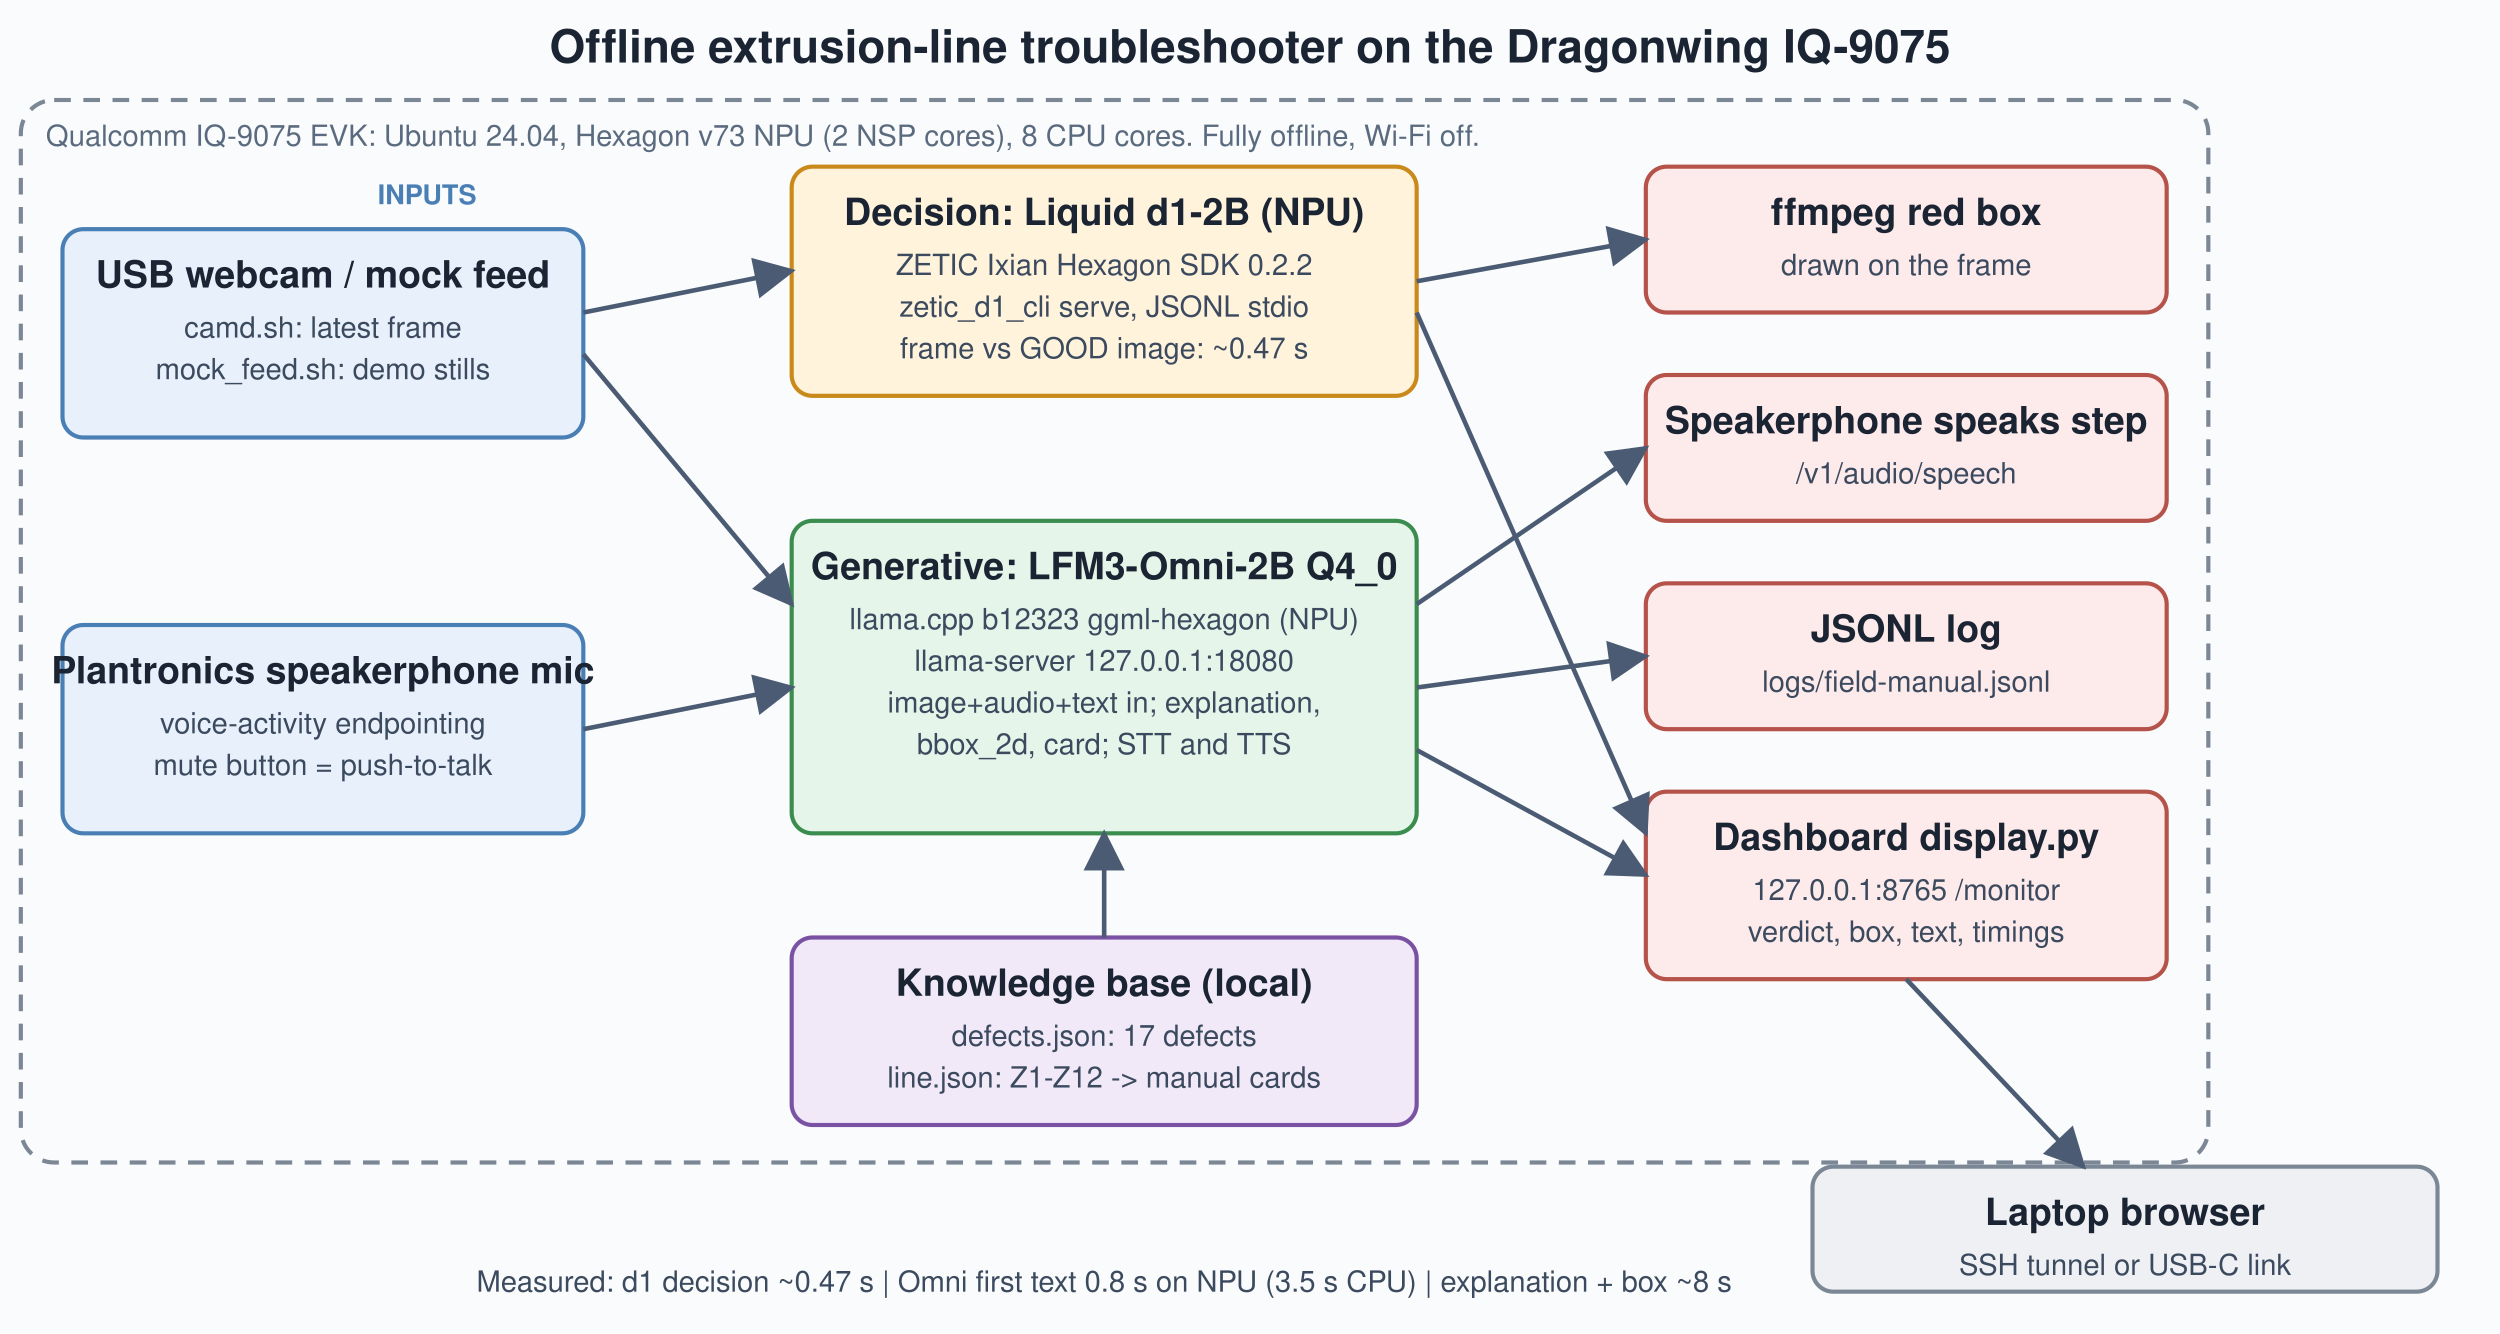
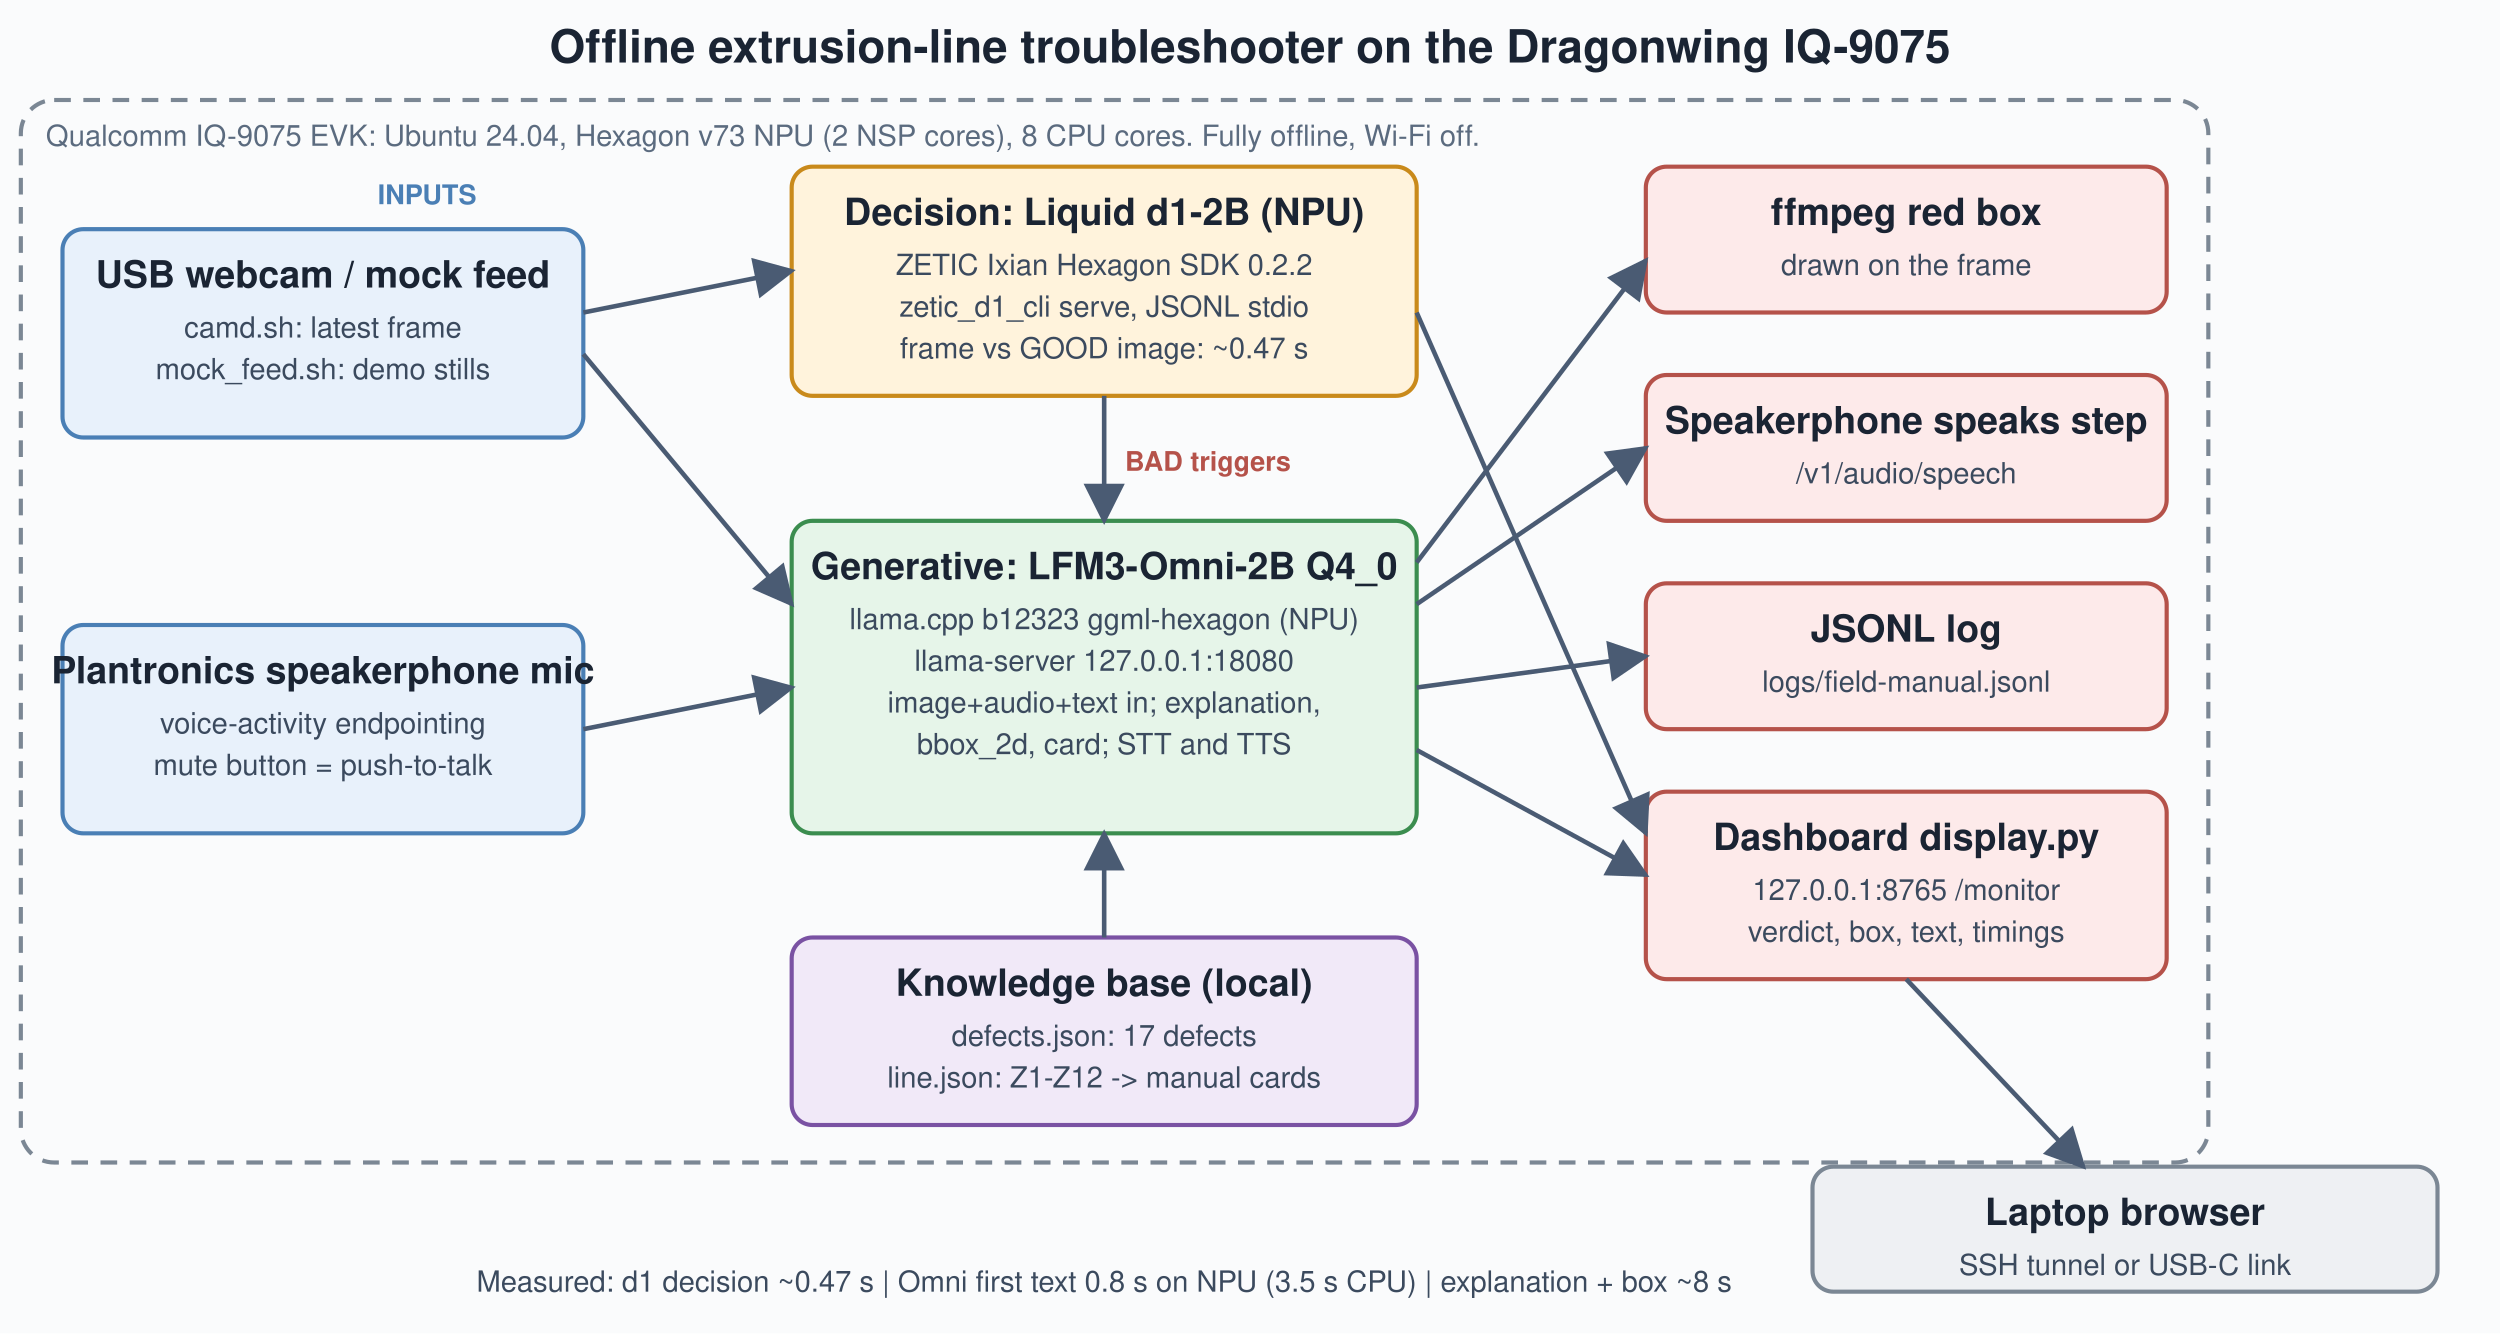
<svg xmlns="http://www.w3.org/2000/svg" viewBox="0 0 1200 640" width="1200" height="640" font-family="Helvetica, Arial, sans-serif">
  <defs>
    <marker id="a" viewBox="0 0 10 10" refX="9" refY="5" markerWidth="9" markerHeight="9" orient="auto">
      <path d="M0,0 L10,5 L0,10 z" fill="#4a5b73" />
    </marker>
  </defs>
  <rect width="1200" height="640" fill="#fafbfc" />
  <text x="600" y="30" text-anchor="middle" font-size="22" font-weight="700" fill="#1a2433">Offline extrusion-line troubleshooter on the Dragonwing IQ-9075</text>
  <rect x="10" y="48" width="1050" height="510" rx="16" fill="none" stroke="#7b8794" stroke-width="2" stroke-dasharray="8 6" />
  <text x="22" y="70" font-size="14" fill="#5b6b7f">Qualcomm IQ-9075 EVK: Ubuntu 24.04, Hexagon v73 NPU (2 NSP cores), 8 CPU cores. Fully offline, Wi-Fi off.</text>
  <text x="205" y="98" text-anchor="middle" font-size="13" font-weight="700" fill="#4a7fb5">INPUTS</text>
  <text x="530" y="620" text-anchor="middle" font-size="14" fill="#3b4a5e">Measured: d1 decision ~0.47 s | Omni first text 0.8 s on NPU (3.5 s CPU) | explanation + box ~8 s</text>
  <rect x="30" y="110" width="250" height="100" rx="10" fill="#e8f1fb" stroke="#4a7fb5" stroke-width="2" />
  <text x="155.0" y="138" text-anchor="middle" font-size="18" font-weight="700" fill="#1a2433">USB webcam / mock feed</text>
  <text x="155.0" y="162" text-anchor="middle" font-size="14" fill="#3b4a5e">camd.sh: latest frame</text>
  <text x="155.0" y="182" text-anchor="middle" font-size="14" fill="#3b4a5e">mock_feed.sh: demo stills</text>
  <rect x="30" y="300" width="250" height="100" rx="10" fill="#e8f1fb" stroke="#4a7fb5" stroke-width="2" />
  <text x="155.0" y="328" text-anchor="middle" font-size="18" font-weight="700" fill="#1a2433">Plantronics speakerphone mic</text>
  <text x="155.0" y="352" text-anchor="middle" font-size="14" fill="#3b4a5e">voice-activity endpointing</text>
  <text x="155.0" y="372" text-anchor="middle" font-size="14" fill="#3b4a5e">mute button = push-to-talk</text>
  <rect x="380" y="80" width="300" height="110" rx="10" fill="#fff3dc" stroke="#c98a1b" stroke-width="2" />
  <text x="530.0" y="108" text-anchor="middle" font-size="18" font-weight="700" fill="#1a2433">Decision: Liquid d1-2B (NPU)</text>
  <text x="530.0" y="132" text-anchor="middle" font-size="14" fill="#3b4a5e">ZETIC Ixian Hexagon SDK 0.2.2</text>
  <text x="530.0" y="152" text-anchor="middle" font-size="14" fill="#3b4a5e">zetic_d1_cli serve, JSONL stdio</text>
  <text x="530.0" y="172" text-anchor="middle" font-size="14" fill="#3b4a5e">frame vs GOOD image: ~0.47 s</text>
  <rect x="380" y="250" width="300" height="150" rx="10" fill="#e6f5e9" stroke="#3b8d4f" stroke-width="2" />
  <text x="530.0" y="278" text-anchor="middle" font-size="18" font-weight="700" fill="#1a2433">Generative: LFM3-Omni-2B Q4_0</text>
  <text x="530.0" y="302" text-anchor="middle" font-size="14" fill="#3b4a5e">llama.cpp b12323 ggml-hexagon (NPU)</text>
  <text x="530.0" y="322" text-anchor="middle" font-size="14" fill="#3b4a5e">llama-server 127.0.0.1:18080</text>
  <text x="530.0" y="342" text-anchor="middle" font-size="14" fill="#3b4a5e">image+audio+text in; explanation,</text>
  <text x="530.0" y="362" text-anchor="middle" font-size="14" fill="#3b4a5e">bbox_2d, card; STT and TTS</text>
  <rect x="380" y="450" width="300" height="90" rx="10" fill="#f1e9f8" stroke="#7a52a3" stroke-width="2" />
  <text x="530.0" y="478" text-anchor="middle" font-size="18" font-weight="700" fill="#1a2433">Knowledge base (local)</text>
  <text x="530.0" y="502" text-anchor="middle" font-size="14" fill="#3b4a5e">defects.json: 17 defects</text>
  <text x="530.0" y="522" text-anchor="middle" font-size="14" fill="#3b4a5e">line.json: Z1-Z12 -&gt; manual cards</text>
  <rect x="790" y="80" width="250" height="70" rx="10" fill="#fdeaea" stroke="#b5524a" stroke-width="2" />
  <text x="915.0" y="108" text-anchor="middle" font-size="18" font-weight="700" fill="#1a2433">ffmpeg red box</text>
  <text x="915.0" y="132" text-anchor="middle" font-size="14" fill="#3b4a5e">drawn on the frame</text>
  <rect x="790" y="180" width="250" height="70" rx="10" fill="#fdeaea" stroke="#b5524a" stroke-width="2" />
  <text x="915.0" y="208" text-anchor="middle" font-size="18" font-weight="700" fill="#1a2433">Speakerphone speaks step</text>
  <text x="915.0" y="232" text-anchor="middle" font-size="14" fill="#3b4a5e">/v1/audio/speech</text>
  <rect x="790" y="280" width="250" height="70" rx="10" fill="#fdeaea" stroke="#b5524a" stroke-width="2" />
  <text x="915.0" y="308" text-anchor="middle" font-size="18" font-weight="700" fill="#1a2433">JSONL log</text>
  <text x="915.0" y="332" text-anchor="middle" font-size="14" fill="#3b4a5e">logs/field-manual.jsonl</text>
  <rect x="790" y="380" width="250" height="90" rx="10" fill="#fdeaea" stroke="#b5524a" stroke-width="2" />
  <text x="915.0" y="408" text-anchor="middle" font-size="18" font-weight="700" fill="#1a2433">Dashboard display.py</text>
  <text x="915.0" y="432" text-anchor="middle" font-size="14" fill="#3b4a5e">127.0.0.1:8765  /monitor</text>
  <text x="915.0" y="452" text-anchor="middle" font-size="14" fill="#3b4a5e">verdict, box, text, timings</text>
  <rect x="870" y="560" width="300" height="60" rx="10" fill="#eef0f3" stroke="#7b8794" stroke-width="2" />
  <text x="1020.0" y="588" text-anchor="middle" font-size="18" font-weight="700" fill="#1a2433">Laptop browser</text>
  <text x="1020.0" y="612" text-anchor="middle" font-size="14" fill="#3b4a5e">SSH tunnel or USB-C link</text>
  <path d="M280,150 L380,130" stroke="#4a5b73" stroke-width="2.2" fill="none" marker-end="url(#a)" />
  <path d="M280,170 L380,290" stroke="#4a5b73" stroke-width="2.2" fill="none" marker-end="url(#a)" />
  <path d="M280,350 L380,330" stroke="#4a5b73" stroke-width="2.2" fill="none" marker-end="url(#a)" />
  <path d="M530,450 L530,400" stroke="#4a5b73" stroke-width="2.2" fill="none" marker-end="url(#a)" />
-   <path d="M680,135 L790,115" stroke="#4a5b73" stroke-width="2.2" fill="none" marker-end="url(#a)" />
+   <path d="M530,190 L530,250" stroke="#4a5b73" stroke-width="2.2" fill="none" marker-end="url(#a)" />
+   <text x="540" y="226" font-size="13" fill="#b5524a" font-weight="700">BAD triggers</text>
+   <path d="M680,270 L790,125" stroke="#4a5b73" stroke-width="2.2" fill="none" marker-end="url(#a)" />
  <path d="M680,290 L790,215" stroke="#4a5b73" stroke-width="2.2" fill="none" marker-end="url(#a)" />
  <path d="M680,330 L790,315" stroke="#4a5b73" stroke-width="2.2" fill="none" marker-end="url(#a)" />
  <path d="M680,360 L790,420" stroke="#4a5b73" stroke-width="2.2" fill="none" marker-end="url(#a)" />
  <path d="M680,150 L790,400" stroke="#4a5b73" stroke-width="2.2" fill="none" marker-end="url(#a)" />
  <path d="M915,470 L1000,560" stroke="#4a5b73" stroke-width="2.2" fill="none" marker-end="url(#a)" />
</svg>
